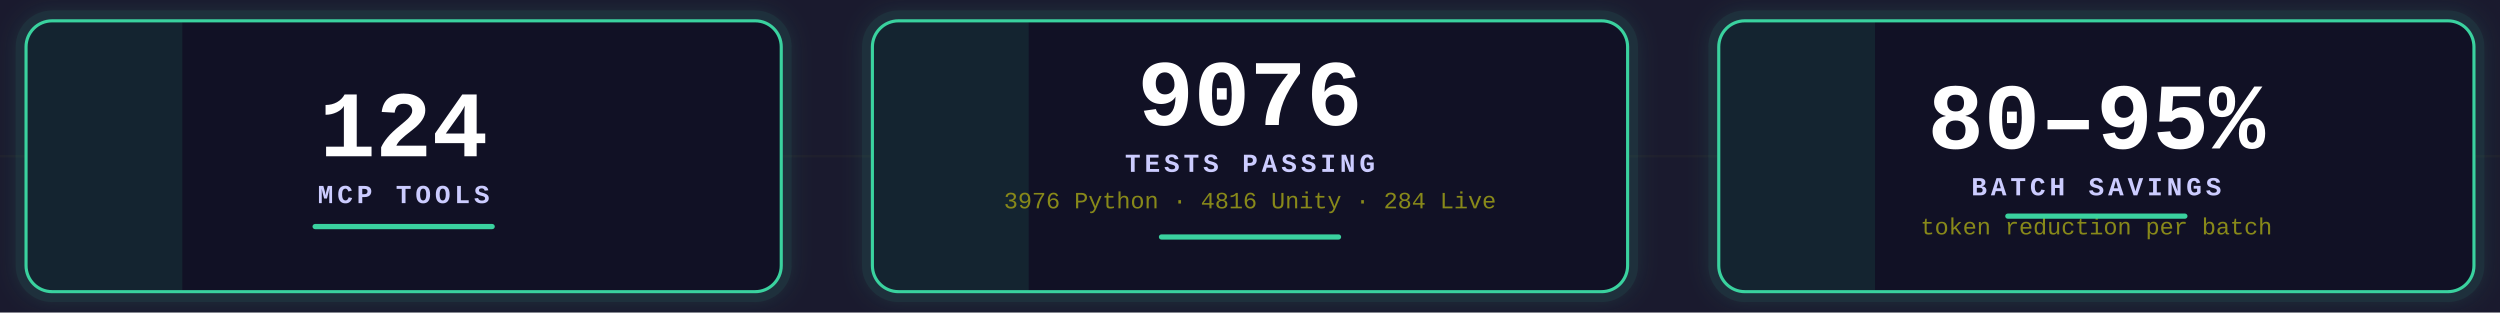
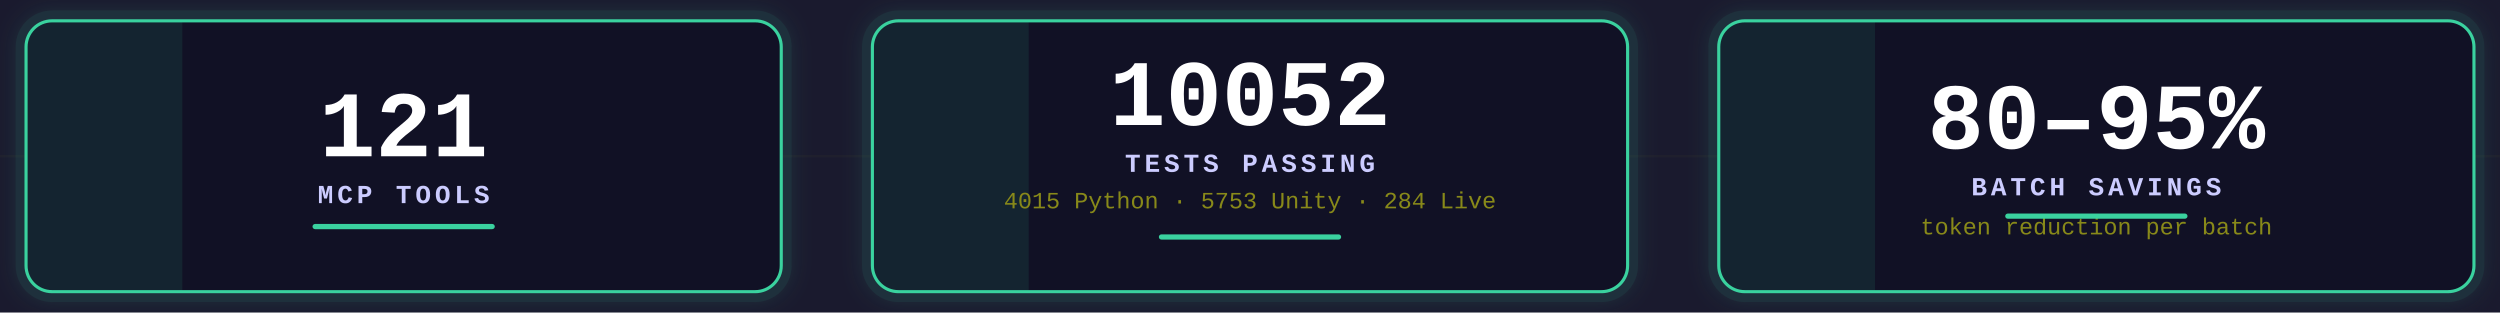
- <svg xmlns="http://www.w3.org/2000/svg" viewBox="0 0 960 120" width="960" height="120" role="img" aria-label="Unity MCP stats: 124 MCP tools, 9076 Tests (3976 Python + 4816 Unity + 284 Live), 80-95% Batch Savings">
+ <svg xmlns="http://www.w3.org/2000/svg" viewBox="0 0 960 120" width="960" height="120" role="img" aria-label="Unity MCP stats: 121 MCP tools, 10052 Tests (4015 Python + 5753 Unity + 284 Live), 80-95% Batch Savings">
  <defs>
    <filter id="sg" x="-25%" y="-30%" width="150%" height="160%">
      <feGaussianBlur stdDeviation="4" result="b" />
      <feMerge>
        <feMergeNode in="b" />
        <feMergeNode in="SourceGraphic" />
      </feMerge>
    </filter>
    <clipPath id="c1">
      <rect x="10" y="8" width="290" height="104" rx="10" />
    </clipPath>
    <clipPath id="c2">
      <rect x="335" y="8" width="290" height="104" rx="10" />
    </clipPath>
    <clipPath id="c3">
      <rect x="660" y="8" width="290" height="104" rx="10" />
    </clipPath>
  </defs>
  <rect width="960" height="120" fill="#1a1a2e" />
  <line x1="0" y1="60" x2="960" y2="60" stroke="#888919" stroke-opacity="0.05" stroke-width="1" />
  <rect x="10" y="8" width="290" height="104" rx="10" fill="none" stroke="#3ad29f" stroke-width="8" opacity="0.12" filter="url(#sg)">
    <animate attributeName="opacity" values="0.25;0.7;0.25" dur="3s" repeatCount="indefinite" begin="0s" />
  </rect>
  <rect x="10" y="8" width="290" height="104" rx="10" fill="#111125" />
  <rect x="10" y="8" width="290" height="104" rx="10" fill="none" stroke="#3ad29f" stroke-width="1.2" />
  <g clip-path="url(#c1)">
    <rect x="10" y="8" width="60" height="104" fill="#3ad29f" fill-opacity="0.10">
      <animateTransform attributeName="transform" type="translate" values="-100,0;400,0" dur="3s" repeatCount="indefinite" begin="0s" />
    </rect>
  </g>
-   <text x="155" y="60" text-anchor="middle" font-family="ui-monospace,SFMono-Regular,'SF Mono',Menlo,Consolas,'Liberation Mono',monospace" font-size="36" font-weight="700" fill="#ffffff">124</text>
+   <text x="155" y="60" text-anchor="middle" font-family="ui-monospace,SFMono-Regular,'SF Mono',Menlo,Consolas,'Liberation Mono',monospace" font-size="36" font-weight="700" fill="#ffffff">121</text>
  <text x="155" y="78" text-anchor="middle" font-family="ui-monospace,SFMono-Regular,'SF Mono',Menlo,Consolas,'Liberation Mono',monospace" font-size="10" font-weight="700" fill="#ccccff" letter-spacing="1.5">MCP TOOLS</text>
  <rect x="120" y="86" width="70" height="2" rx="1" fill="#3ad29f">
    <animate attributeName="opacity" values="0.6;1;0.6" dur="2s" repeatCount="indefinite" begin="0s" />
  </rect>
  <rect x="335" y="8" width="290" height="104" rx="10" fill="none" stroke="#3ad29f" stroke-width="8" opacity="0.12" filter="url(#sg)">
    <animate attributeName="opacity" values="0.25;0.7;0.25" dur="3s" repeatCount="indefinite" begin="0.6s" />
  </rect>
  <rect x="335" y="8" width="290" height="104" rx="10" fill="#111125" />
  <rect x="335" y="8" width="290" height="104" rx="10" fill="none" stroke="#3ad29f" stroke-width="1.2" />
  <g clip-path="url(#c2)">
    <rect x="335" y="8" width="60" height="104" fill="#3ad29f" fill-opacity="0.10">
      <animateTransform attributeName="transform" type="translate" values="-100,0;400,0" dur="3s" repeatCount="indefinite" begin="0.5s" />
    </rect>
  </g>
-   <text x="480" y="48" text-anchor="middle" font-family="ui-monospace,SFMono-Regular,'SF Mono',Menlo,Consolas,'Liberation Mono',monospace" font-size="36" font-weight="700" fill="#ffffff">9076</text>
+   <text x="480" y="48" text-anchor="middle" font-family="ui-monospace,SFMono-Regular,'SF Mono',Menlo,Consolas,'Liberation Mono',monospace" font-size="36" font-weight="700" fill="#ffffff">10052</text>
  <text x="480" y="66" text-anchor="middle" font-family="ui-monospace,SFMono-Regular,'SF Mono',Menlo,Consolas,'Liberation Mono',monospace" font-size="10" font-weight="700" fill="#ccccff" letter-spacing="1.5">TESTS PASSING</text>
-   <text x="480" y="80" text-anchor="middle" font-family="ui-monospace,SFMono-Regular,'SF Mono',Menlo,Consolas,'Liberation Mono',monospace" font-size="9" fill="#888919">3976 Python · 4816 Unity · 284 Live</text>
+   <text x="480" y="80" text-anchor="middle" font-family="ui-monospace,SFMono-Regular,'SF Mono',Menlo,Consolas,'Liberation Mono',monospace" font-size="9" fill="#888919">4015 Python · 5753 Unity · 284 Live</text>
  <rect x="445" y="90" width="70" height="2" rx="1" fill="#3ad29f">
    <animate attributeName="opacity" values="0.6;1;0.6" dur="2s" repeatCount="indefinite" begin="0.4s" />
  </rect>
  <rect x="660" y="8" width="290" height="104" rx="10" fill="none" stroke="#3ad29f" stroke-width="8" opacity="0.12" filter="url(#sg)">
    <animate attributeName="opacity" values="0.25;0.7;0.25" dur="3s" repeatCount="indefinite" begin="1.2s" />
  </rect>
  <rect x="660" y="8" width="290" height="104" rx="10" fill="#111125" />
  <rect x="660" y="8" width="290" height="104" rx="10" fill="none" stroke="#3ad29f" stroke-width="1.2" />
  <g clip-path="url(#c3)">
    <rect x="660" y="8" width="60" height="104" fill="#3ad29f" fill-opacity="0.10">
      <animateTransform attributeName="transform" type="translate" values="-100,0;400,0" dur="3s" repeatCount="indefinite" begin="1.0s" />
    </rect>
  </g>
  <text x="805" y="57" text-anchor="middle" font-family="ui-monospace,SFMono-Regular,'SF Mono',Menlo,Consolas,'Liberation Mono',monospace" font-size="36" font-weight="700" fill="#ffffff">80–95%</text>
  <text x="805" y="75" text-anchor="middle" font-family="ui-monospace,SFMono-Regular,'SF Mono',Menlo,Consolas,'Liberation Mono',monospace" font-size="10" font-weight="700" fill="#ccccff" letter-spacing="1.5">BATCH SAVINGS</text>
  <text x="805" y="90" text-anchor="middle" font-family="ui-monospace,SFMono-Regular,'SF Mono',Menlo,Consolas,'Liberation Mono',monospace" font-size="9" fill="#888919">token reduction per batch</text>
  <rect x="770" y="82" width="70" height="2" rx="1" fill="#3ad29f">
    <animate attributeName="opacity" values="0.6;1;0.6" dur="2s" repeatCount="indefinite" begin="0.8s" />
  </rect>
</svg>
